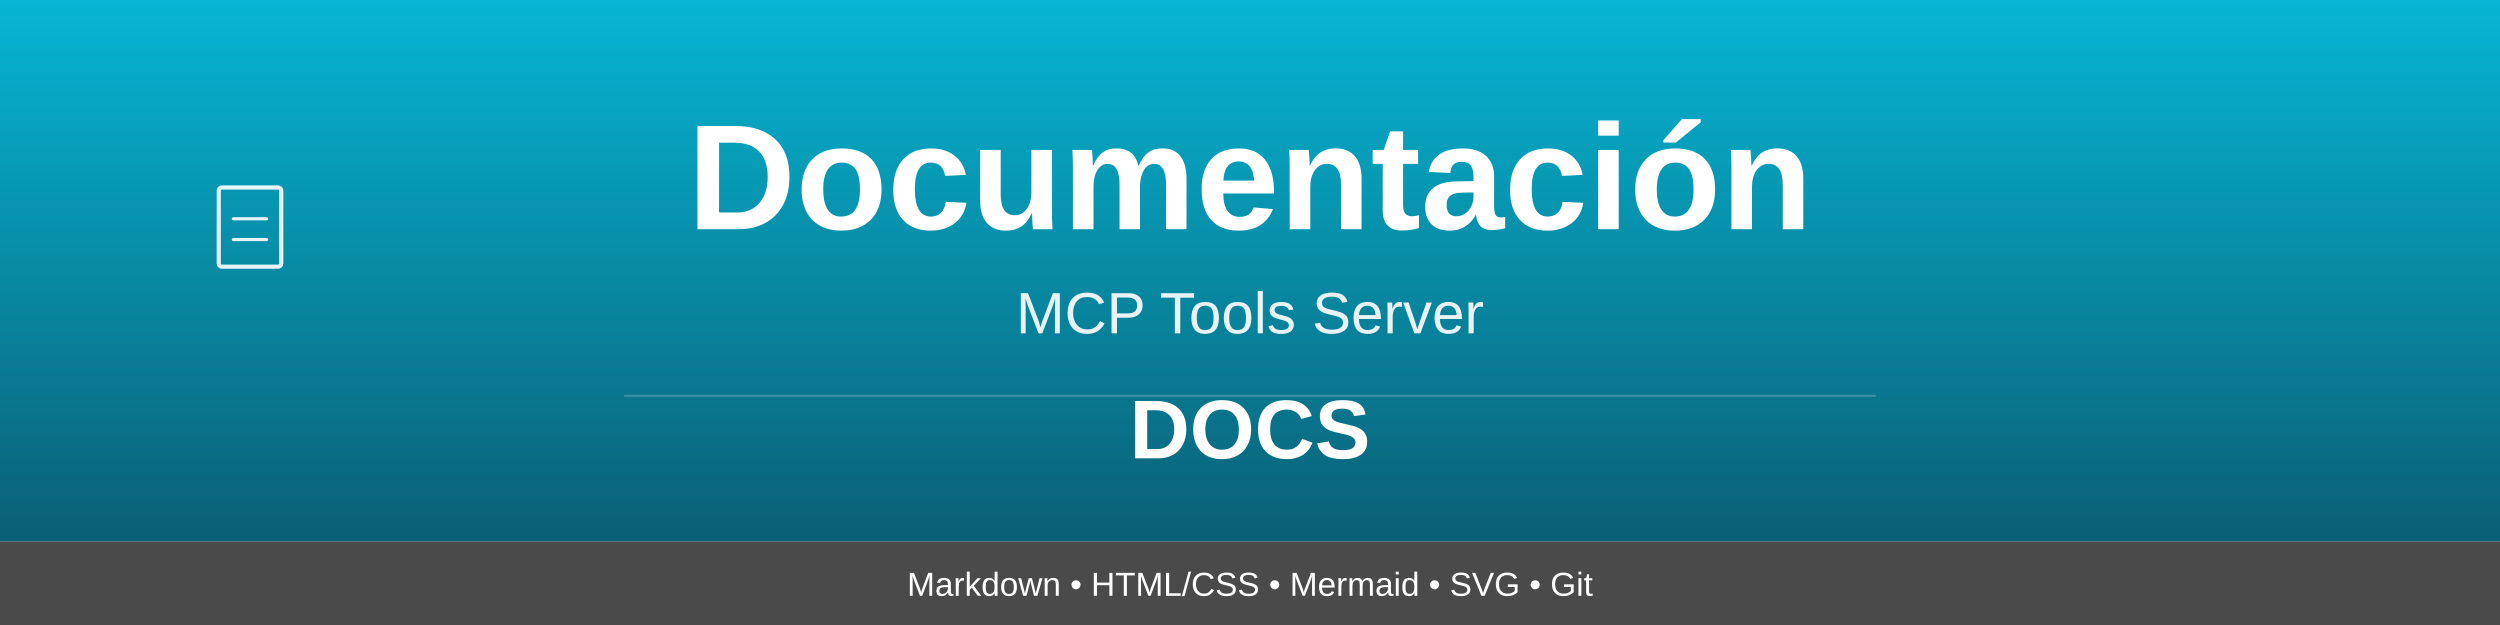
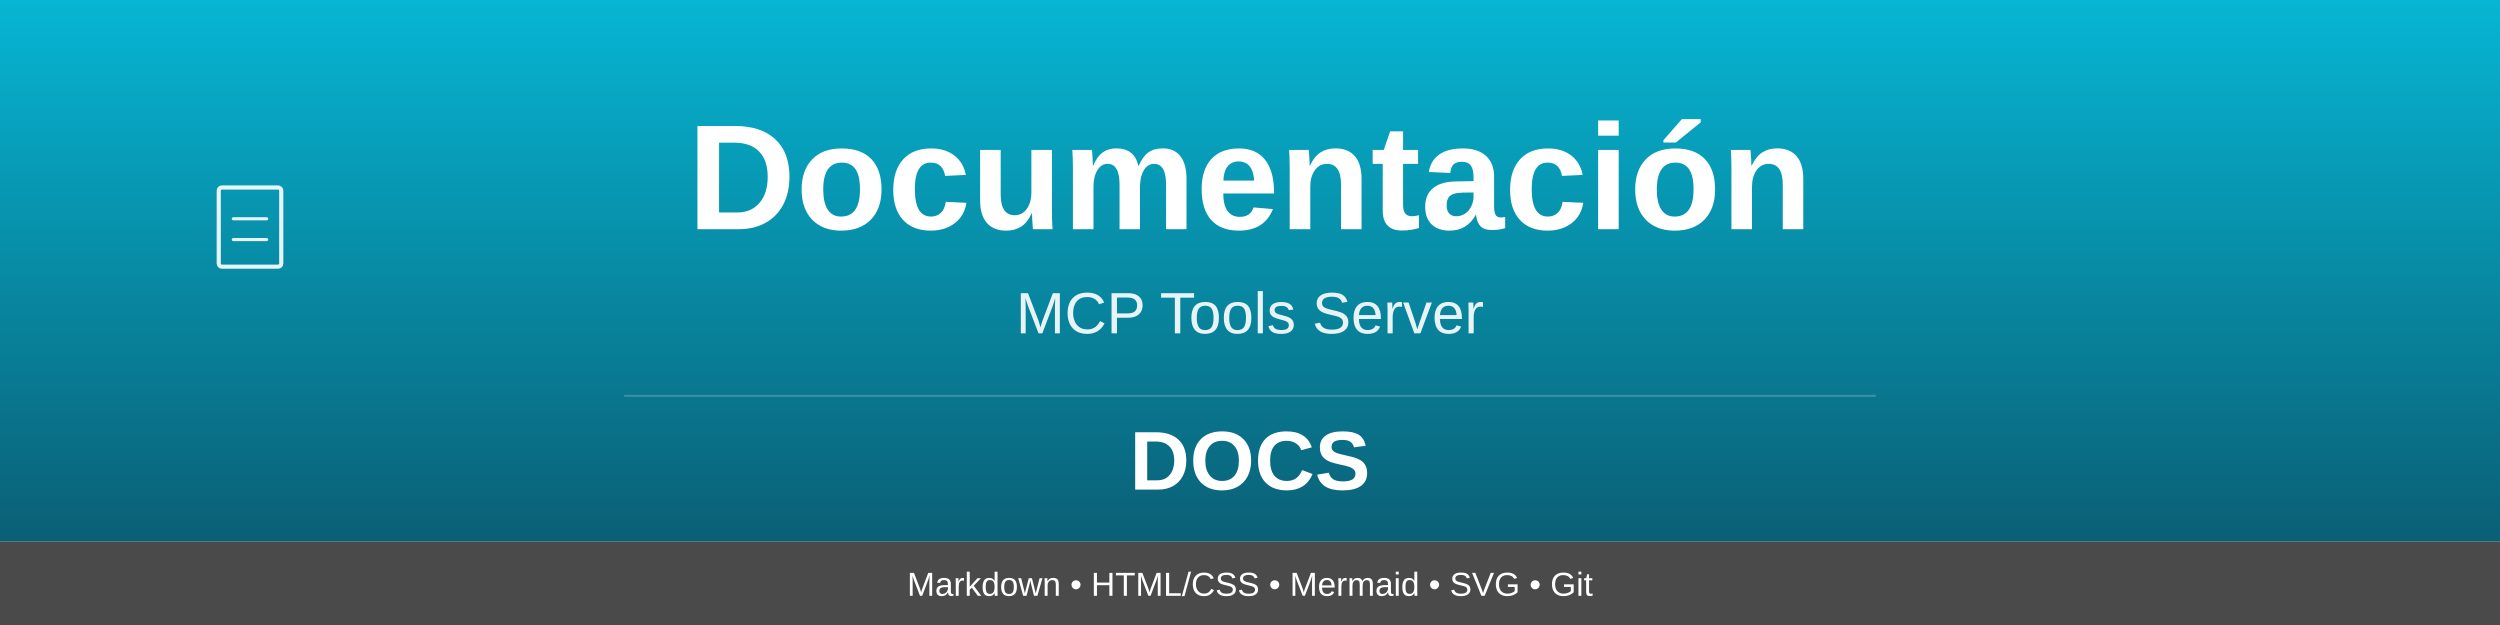
<svg xmlns="http://www.w3.org/2000/svg" viewBox="0 0 1200 300" width="1200" height="300">
  <defs>
    <linearGradient id="gradient-cyan-docs" x1="0%" y1="0%" x2="0%" y2="100%">
      <stop offset="0%" style="stop-color:#06B6D4;stop-opacity:1" />
      <stop offset="100%" style="stop-color:#0a5f75;stop-opacity:1" />
    </linearGradient>
  </defs>
  <rect width="1200" height="260" fill="url(#gradient-cyan-docs)" />
  <rect y="260" width="1200" height="40" fill="#4A4A4A" />
  <rect x="105" y="90" width="30" height="38" rx="1.5" fill="none" stroke="white" stroke-width="2" stroke-opacity="0.9" />
  <line x1="112" y1="105" x2="128" y2="105" stroke="white" stroke-width="1.5" stroke-opacity="0.9" stroke-linecap="round" />
  <line x1="112" y1="115" x2="128" y2="115" stroke="white" stroke-width="1.5" stroke-opacity="0.9" stroke-linecap="round" />
  <text x="600" y="110" font-family="Arial, Helvetica, sans-serif" font-size="72" font-weight="bold" fill="white" text-anchor="middle">
    Documentación
  </text>
  <text x="600" y="160" font-family="Arial, Helvetica, sans-serif" font-size="28" font-weight="300" fill="white" fill-opacity="0.9" text-anchor="middle">
    MCP Tools Server
  </text>
  <line x1="300" y1="190" x2="900" y2="190" stroke="white" stroke-width="1" stroke-opacity="0.2" stroke-linecap="round" />
-   <text x="600" y="220" font-family="Arial, Helvetica, sans-serif" font-size="40" font-weight="bold" fill="white" text-anchor="middle">
+   <text x="600" y="235" font-family="Arial, Helvetica, sans-serif" font-size="40" font-weight="bold" fill="white" text-anchor="middle">
    DOCS
  </text>
  <text x="600" y="286" font-family="Arial, Helvetica, sans-serif" font-size="16" font-weight="400" fill="white" text-anchor="middle">
    Markdown • HTML/CSS • Mermaid • SVG • Git
  </text>
</svg>
